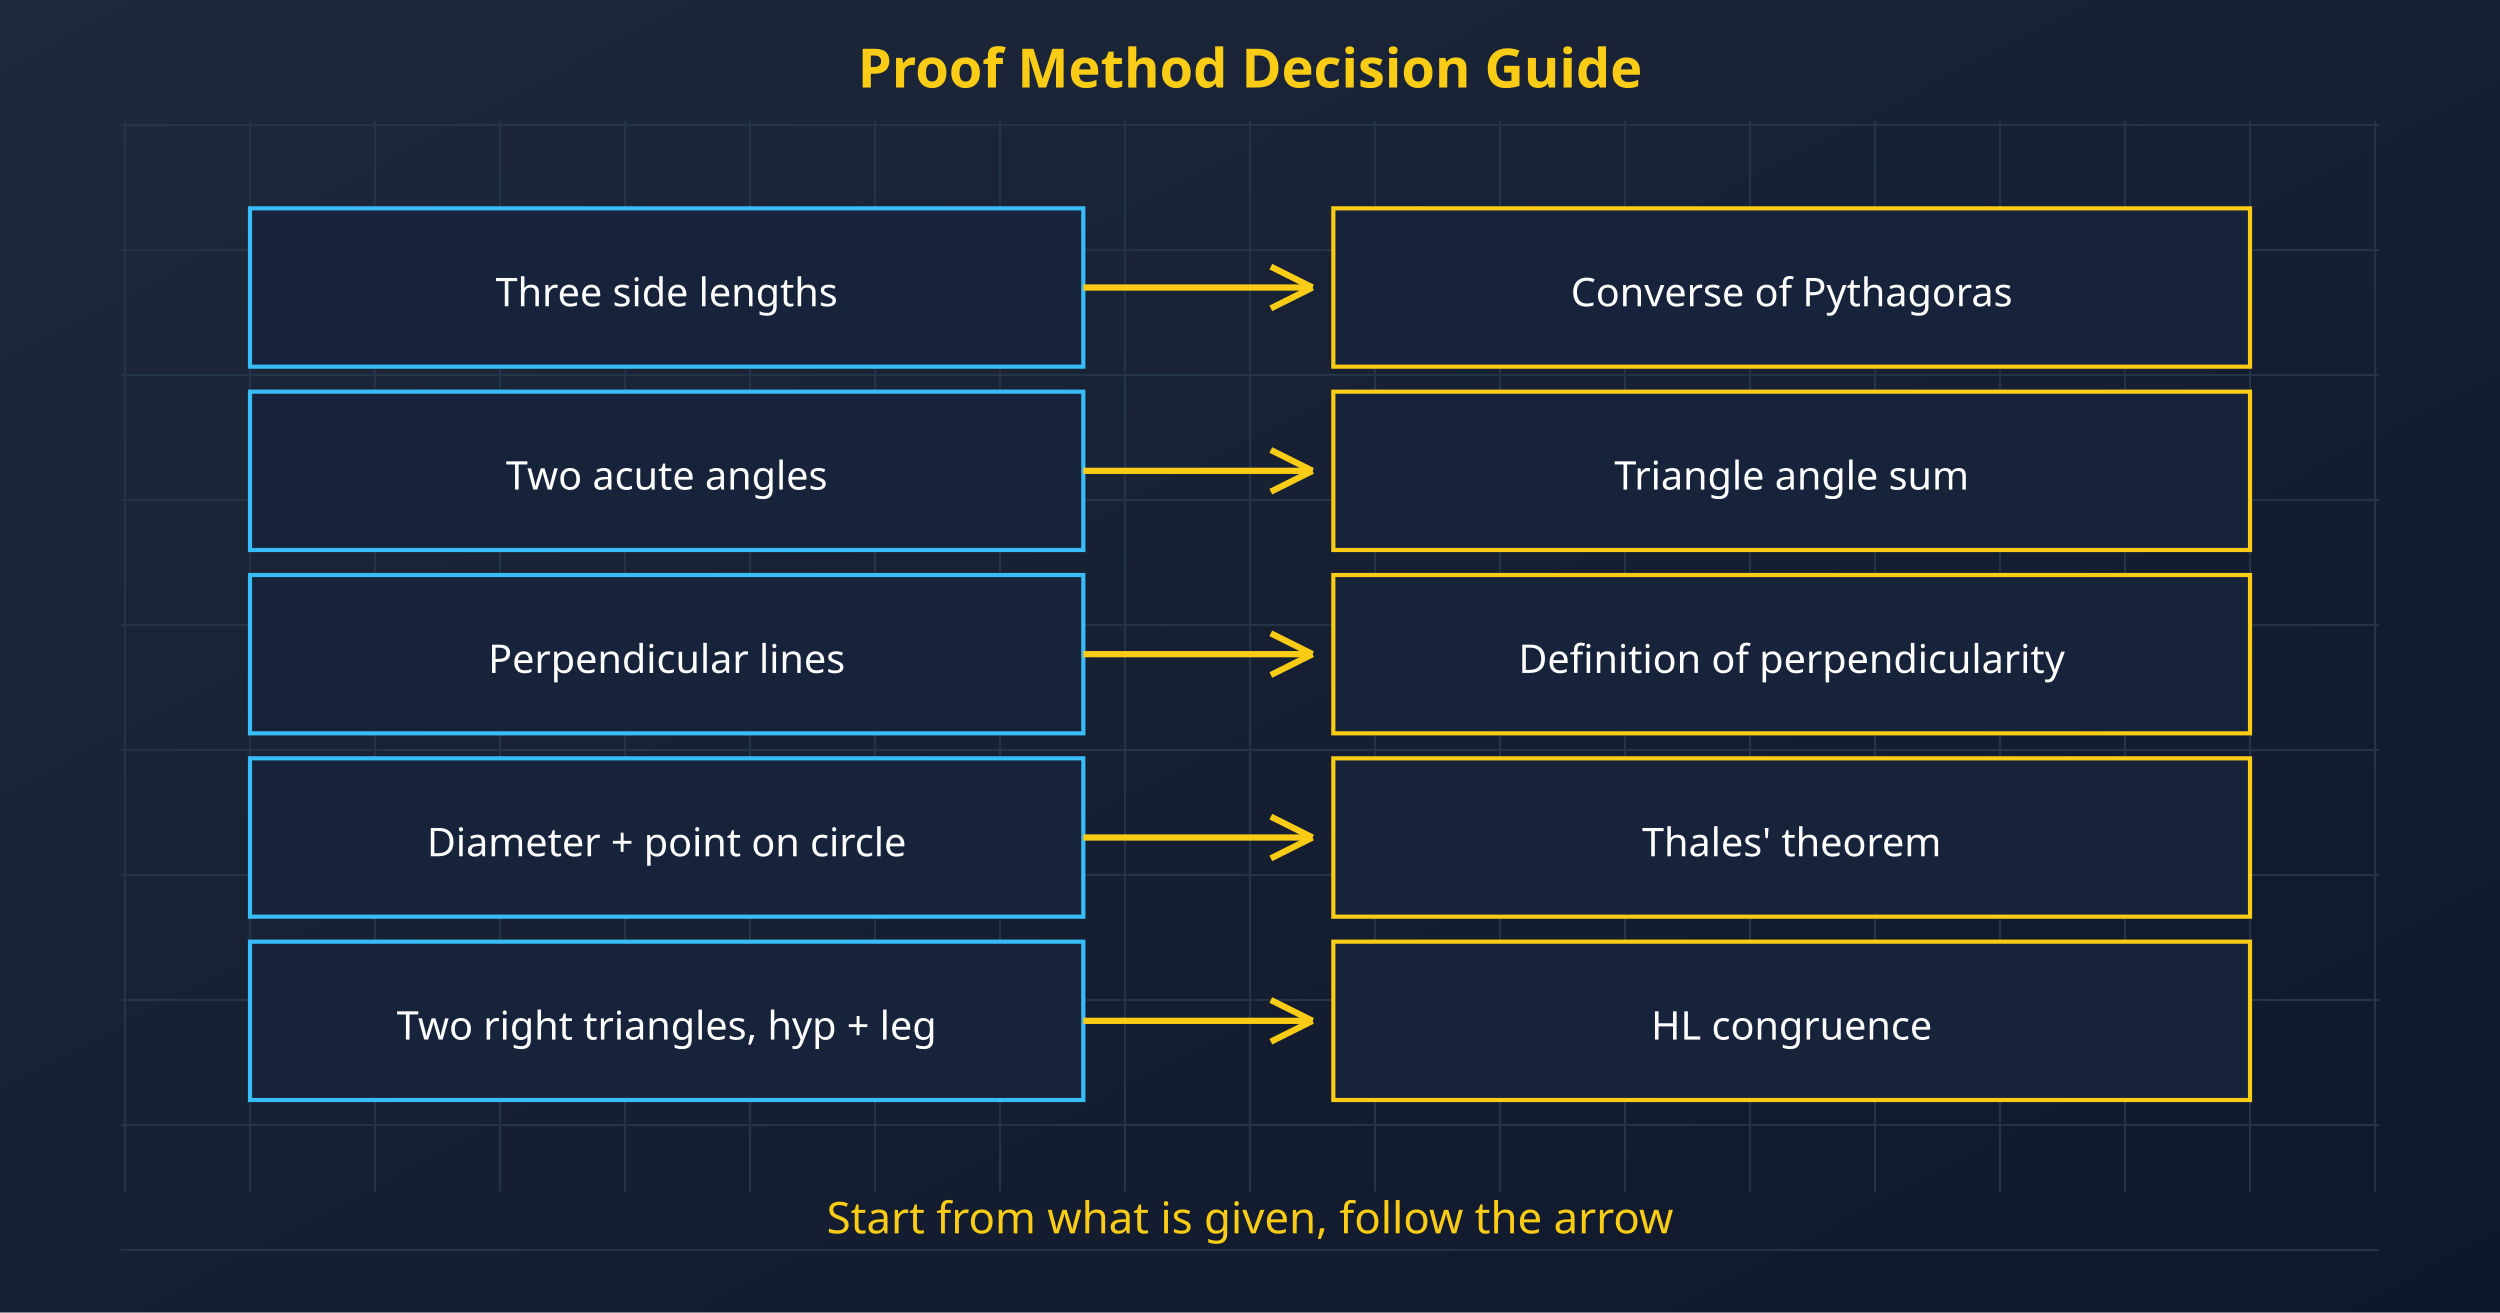
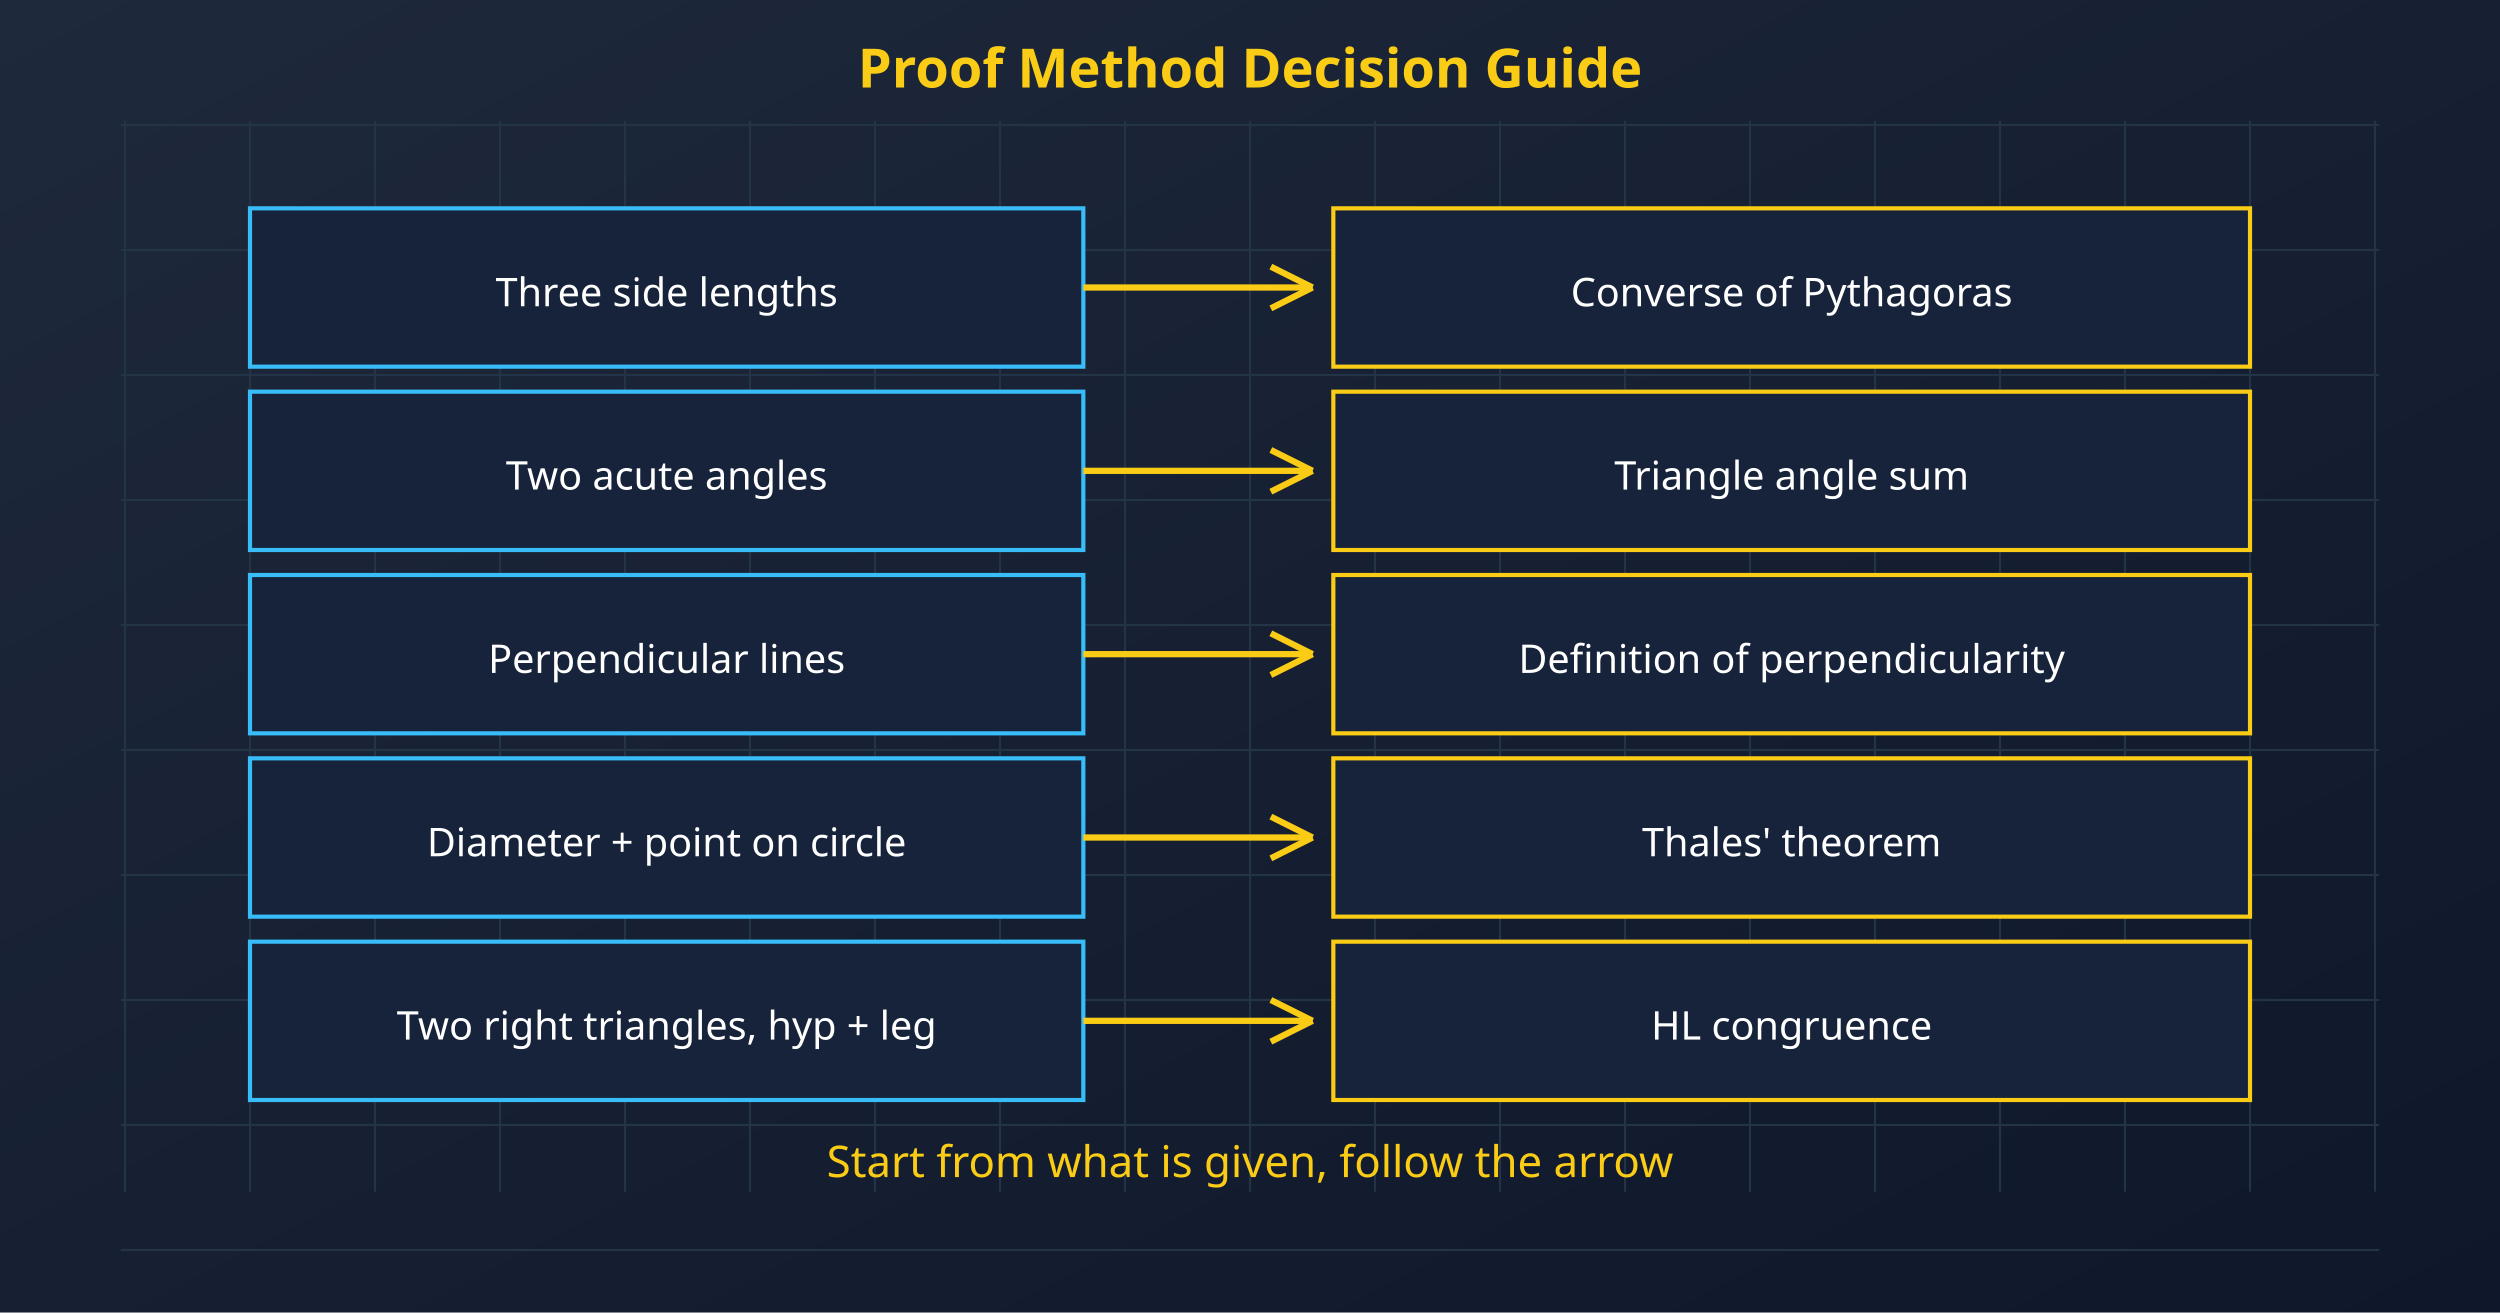
<svg xmlns="http://www.w3.org/2000/svg" width="1200" height="630" viewBox="0 0 1200 630">
  <defs>
    <linearGradient id="bg" x1="0" y1="0" x2="1" y2="1">
      <stop offset="0" stop-color="#1e293b" />
      <stop offset="1" stop-color="#0f172a" />
    </linearGradient>
  </defs>
  <rect x="0" y="0" width="1200" height="630" fill="url(#bg)" />
  <line x1="60" y1="58" x2="60" y2="572" stroke="#243447" stroke-width="1" />
  <line x1="120" y1="58" x2="120" y2="572" stroke="#243447" stroke-width="1" />
  <line x1="180" y1="58" x2="180" y2="572" stroke="#243447" stroke-width="1" />
  <line x1="240" y1="58" x2="240" y2="572" stroke="#243447" stroke-width="1" />
  <line x1="300" y1="58" x2="300" y2="572" stroke="#243447" stroke-width="1" />
  <line x1="360" y1="58" x2="360" y2="572" stroke="#243447" stroke-width="1" />
  <line x1="420" y1="58" x2="420" y2="572" stroke="#243447" stroke-width="1" />
  <line x1="480" y1="58" x2="480" y2="572" stroke="#243447" stroke-width="1" />
  <line x1="540" y1="58" x2="540" y2="572" stroke="#243447" stroke-width="1" />
  <line x1="600" y1="58" x2="600" y2="572" stroke="#243447" stroke-width="1" />
  <line x1="660" y1="58" x2="660" y2="572" stroke="#243447" stroke-width="1" />
  <line x1="720" y1="58" x2="720" y2="572" stroke="#243447" stroke-width="1" />
  <line x1="780" y1="58" x2="780" y2="572" stroke="#243447" stroke-width="1" />
  <line x1="840" y1="58" x2="840" y2="572" stroke="#243447" stroke-width="1" />
  <line x1="900" y1="58" x2="900" y2="572" stroke="#243447" stroke-width="1" />
  <line x1="960" y1="58" x2="960" y2="572" stroke="#243447" stroke-width="1" />
  <line x1="1020" y1="58" x2="1020" y2="572" stroke="#243447" stroke-width="1" />
  <line x1="1080" y1="58" x2="1080" y2="572" stroke="#243447" stroke-width="1" />
  <line x1="1140" y1="58" x2="1140" y2="572" stroke="#243447" stroke-width="1" />
  <line x1="58" y1="60" x2="1142" y2="60" stroke="#243447" stroke-width="1" />
  <line x1="58" y1="120" x2="1142" y2="120" stroke="#243447" stroke-width="1" />
  <line x1="58" y1="180" x2="1142" y2="180" stroke="#243447" stroke-width="1" />
  <line x1="58" y1="240" x2="1142" y2="240" stroke="#243447" stroke-width="1" />
  <line x1="58" y1="300" x2="1142" y2="300" stroke="#243447" stroke-width="1" />
  <line x1="58" y1="360" x2="1142" y2="360" stroke="#243447" stroke-width="1" />
  <line x1="58" y1="420" x2="1142" y2="420" stroke="#243447" stroke-width="1" />
  <line x1="58" y1="480" x2="1142" y2="480" stroke="#243447" stroke-width="1" />
  <line x1="58" y1="540" x2="1142" y2="540" stroke="#243447" stroke-width="1" />
  <line x1="58" y1="600" x2="1142" y2="600" stroke="#243447" stroke-width="1" />
  <text x="600.0" y="42.0" font-family="system-ui, sans-serif" font-size="26" fill="#facc15" text-anchor="middle" font-weight="bold">Proof Method Decision Guide</text>
  <rect x="120.0" y="100.0" width="400.0" height="76.0" stroke="#38bdf8" stroke-width="2" fill="#16233a" />
  <rect x="640.0" y="100.0" width="440.0" height="76.0" stroke="#facc15" stroke-width="2" fill="#16233a" />
  <text x="320.0" y="147.0" font-family="system-ui, sans-serif" font-size="19" fill="#ffffff" text-anchor="middle" font-weight="normal">Three side lengths</text>
  <text x="860.0" y="147.0" font-family="system-ui, sans-serif" font-size="19" fill="#ffffff" text-anchor="middle" font-weight="normal">Converse of Pythagoras</text>
  <line x1="520.0" y1="138.0" x2="630.0" y2="138.0" stroke="#facc15" stroke-width="3" />
  <line x1="610.0" y1="128.0" x2="630.0" y2="138.0" stroke="#facc15" stroke-width="3" />
  <line x1="610.0" y1="148.0" x2="630.0" y2="138.0" stroke="#facc15" stroke-width="3" />
  <rect x="120.0" y="188.0" width="400.0" height="76.0" stroke="#38bdf8" stroke-width="2" fill="#16233a" />
  <rect x="640.0" y="188.0" width="440.0" height="76.0" stroke="#facc15" stroke-width="2" fill="#16233a" />
  <text x="320.0" y="235.0" font-family="system-ui, sans-serif" font-size="19" fill="#ffffff" text-anchor="middle" font-weight="normal">Two acute angles</text>
  <text x="860.0" y="235.0" font-family="system-ui, sans-serif" font-size="19" fill="#ffffff" text-anchor="middle" font-weight="normal">Triangle angle sum</text>
  <line x1="520.0" y1="226.0" x2="630.0" y2="226.0" stroke="#facc15" stroke-width="3" />
  <line x1="610.0" y1="216.0" x2="630.0" y2="226.0" stroke="#facc15" stroke-width="3" />
  <line x1="610.0" y1="236.0" x2="630.0" y2="226.0" stroke="#facc15" stroke-width="3" />
  <rect x="120.0" y="276.0" width="400.0" height="76.0" stroke="#38bdf8" stroke-width="2" fill="#16233a" />
  <rect x="640.0" y="276.0" width="440.0" height="76.0" stroke="#facc15" stroke-width="2" fill="#16233a" />
  <text x="320.0" y="323.0" font-family="system-ui, sans-serif" font-size="19" fill="#ffffff" text-anchor="middle" font-weight="normal">Perpendicular lines</text>
  <text x="860.0" y="323.0" font-family="system-ui, sans-serif" font-size="19" fill="#ffffff" text-anchor="middle" font-weight="normal">Definition of perpendicularity</text>
  <line x1="520.0" y1="314.0" x2="630.0" y2="314.0" stroke="#facc15" stroke-width="3" />
  <line x1="610.0" y1="304.0" x2="630.0" y2="314.0" stroke="#facc15" stroke-width="3" />
  <line x1="610.0" y1="324.0" x2="630.0" y2="314.0" stroke="#facc15" stroke-width="3" />
  <rect x="120.0" y="364.0" width="400.0" height="76.0" stroke="#38bdf8" stroke-width="2" fill="#16233a" />
  <rect x="640.0" y="364.0" width="440.0" height="76.0" stroke="#facc15" stroke-width="2" fill="#16233a" />
  <text x="320.0" y="411.0" font-family="system-ui, sans-serif" font-size="19" fill="#ffffff" text-anchor="middle" font-weight="normal">Diameter + point on circle</text>
  <text x="860.0" y="411.0" font-family="system-ui, sans-serif" font-size="19" fill="#ffffff" text-anchor="middle" font-weight="normal">Thales' theorem</text>
  <line x1="520.0" y1="402.0" x2="630.0" y2="402.0" stroke="#facc15" stroke-width="3" />
  <line x1="610.0" y1="392.0" x2="630.0" y2="402.0" stroke="#facc15" stroke-width="3" />
  <line x1="610.0" y1="412.0" x2="630.0" y2="402.0" stroke="#facc15" stroke-width="3" />
  <rect x="120.0" y="452.0" width="400.0" height="76.0" stroke="#38bdf8" stroke-width="2" fill="#16233a" />
  <rect x="640.0" y="452.0" width="440.0" height="76.0" stroke="#facc15" stroke-width="2" fill="#16233a" />
  <text x="320.0" y="499.0" font-family="system-ui, sans-serif" font-size="19" fill="#ffffff" text-anchor="middle" font-weight="normal">Two right triangles, hyp + leg</text>
  <text x="860.0" y="499.0" font-family="system-ui, sans-serif" font-size="19" fill="#ffffff" text-anchor="middle" font-weight="normal">HL congruence</text>
  <line x1="520.0" y1="490.0" x2="630.0" y2="490.0" stroke="#facc15" stroke-width="3" />
  <line x1="610.0" y1="480.0" x2="630.0" y2="490.0" stroke="#facc15" stroke-width="3" />
  <line x1="610.0" y1="500.0" x2="630.0" y2="490.0" stroke="#facc15" stroke-width="3" />
-   <text x="600.0" y="592.0" font-family="system-ui, sans-serif" font-size="21" fill="#facc15" text-anchor="middle" font-weight="normal">Start from what is given, follow the arrow</text>
+   <text x="600.0" y="565.0" font-family="system-ui, sans-serif" font-size="21" fill="#facc15" text-anchor="middle" font-weight="normal">Start from what is given, follow the arrow</text>
</svg>
